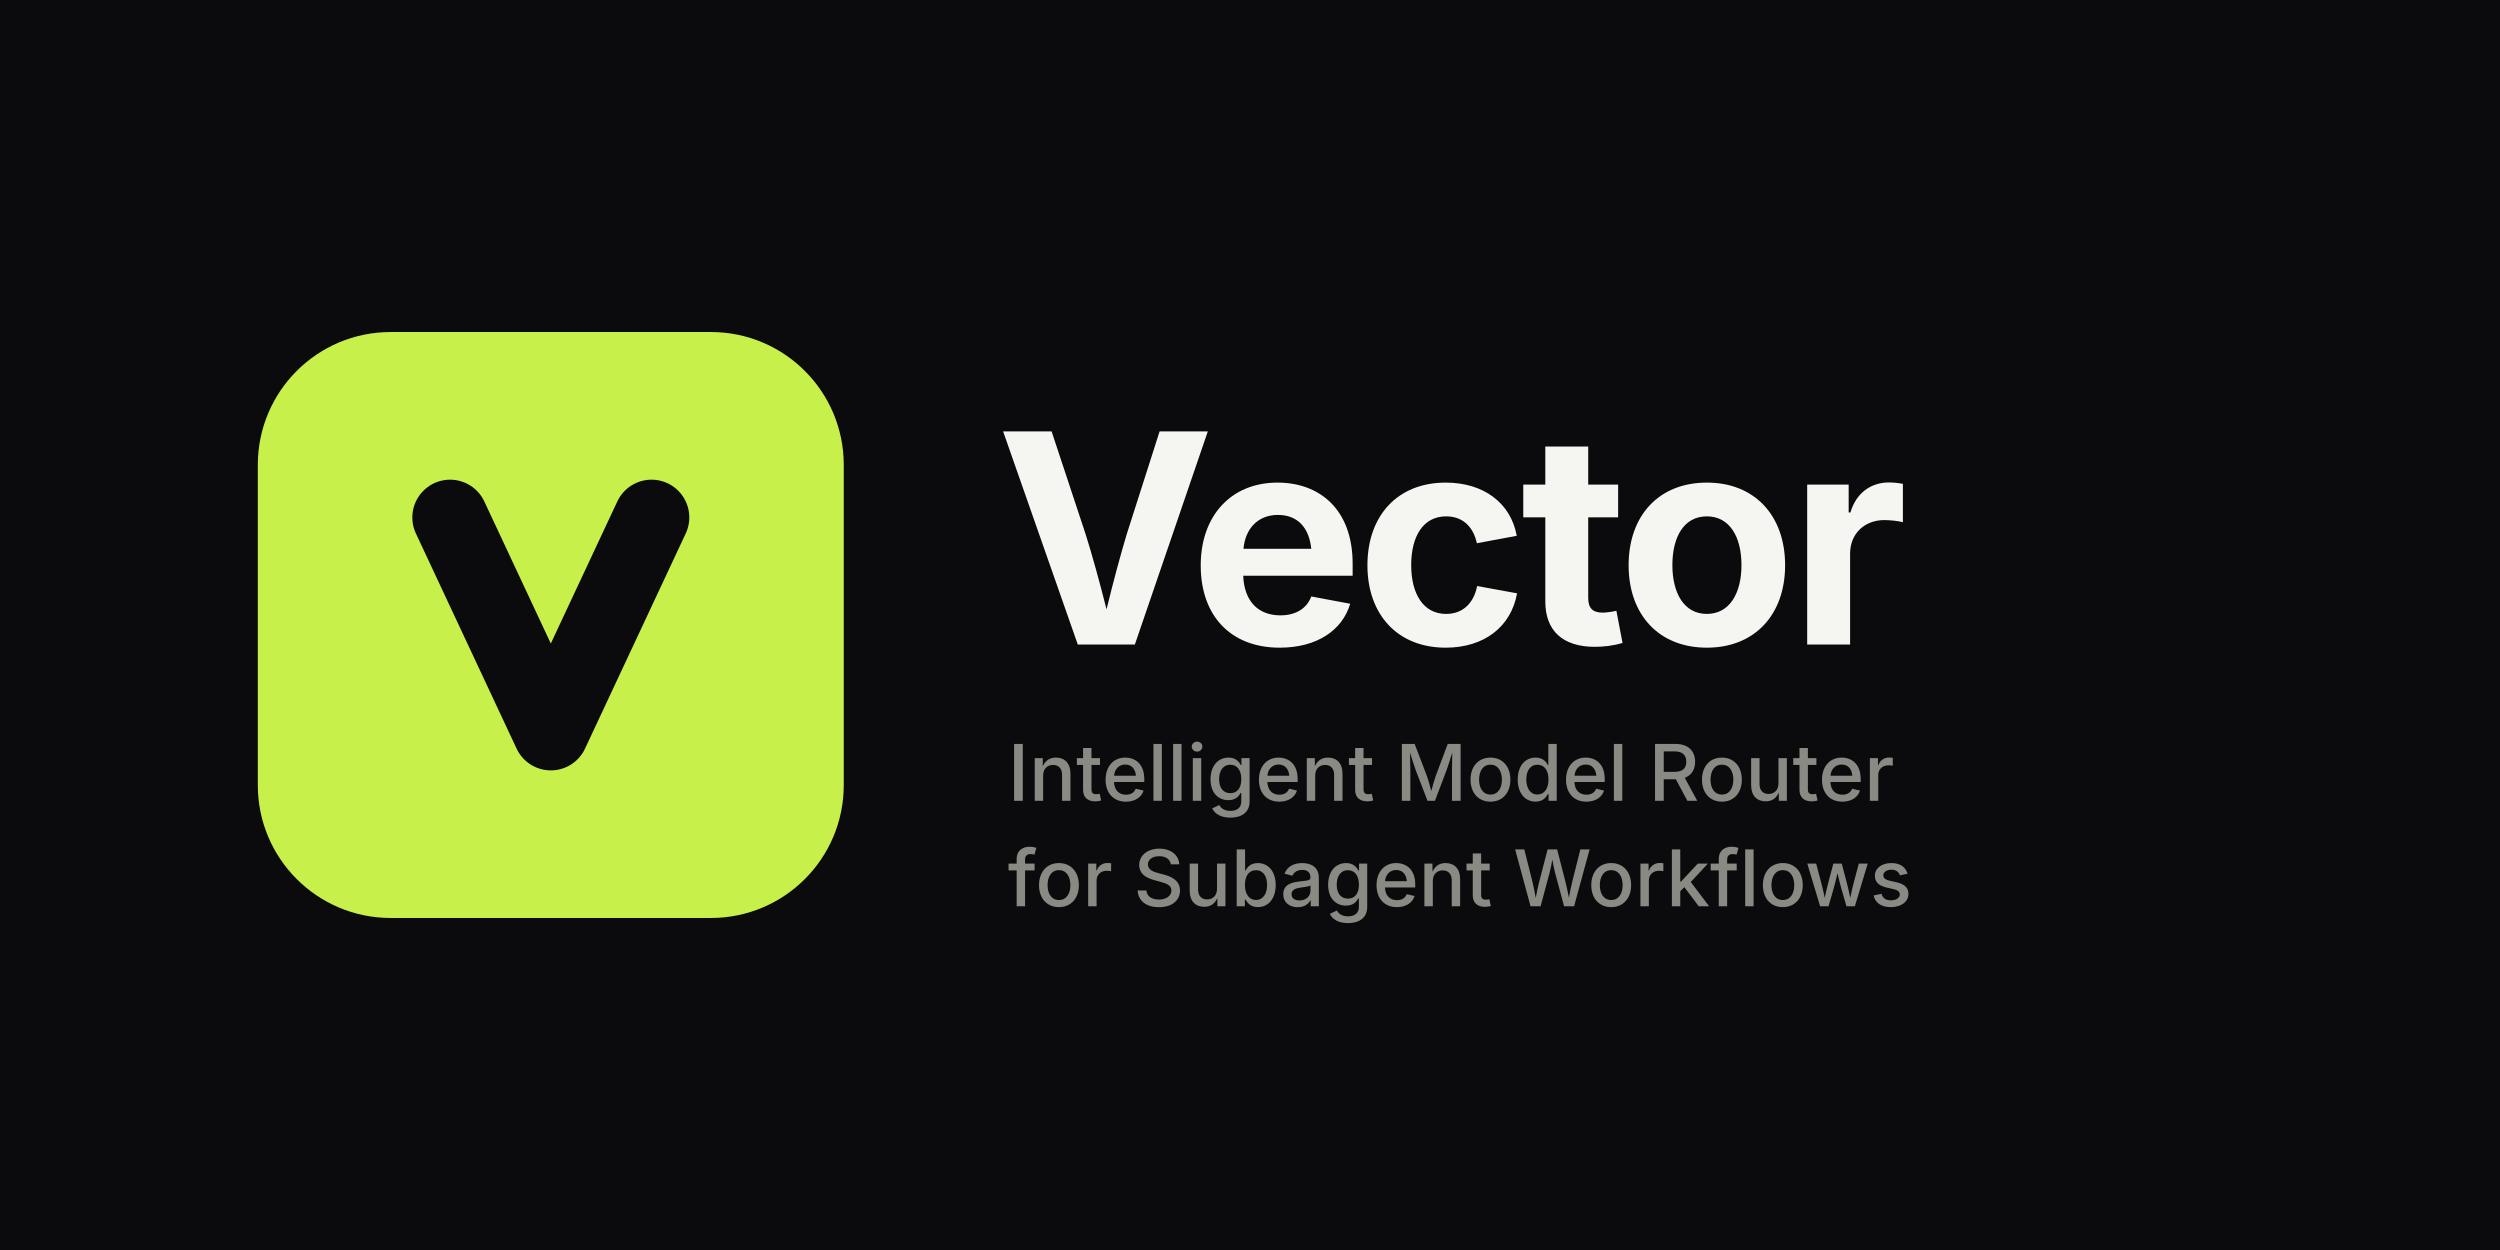
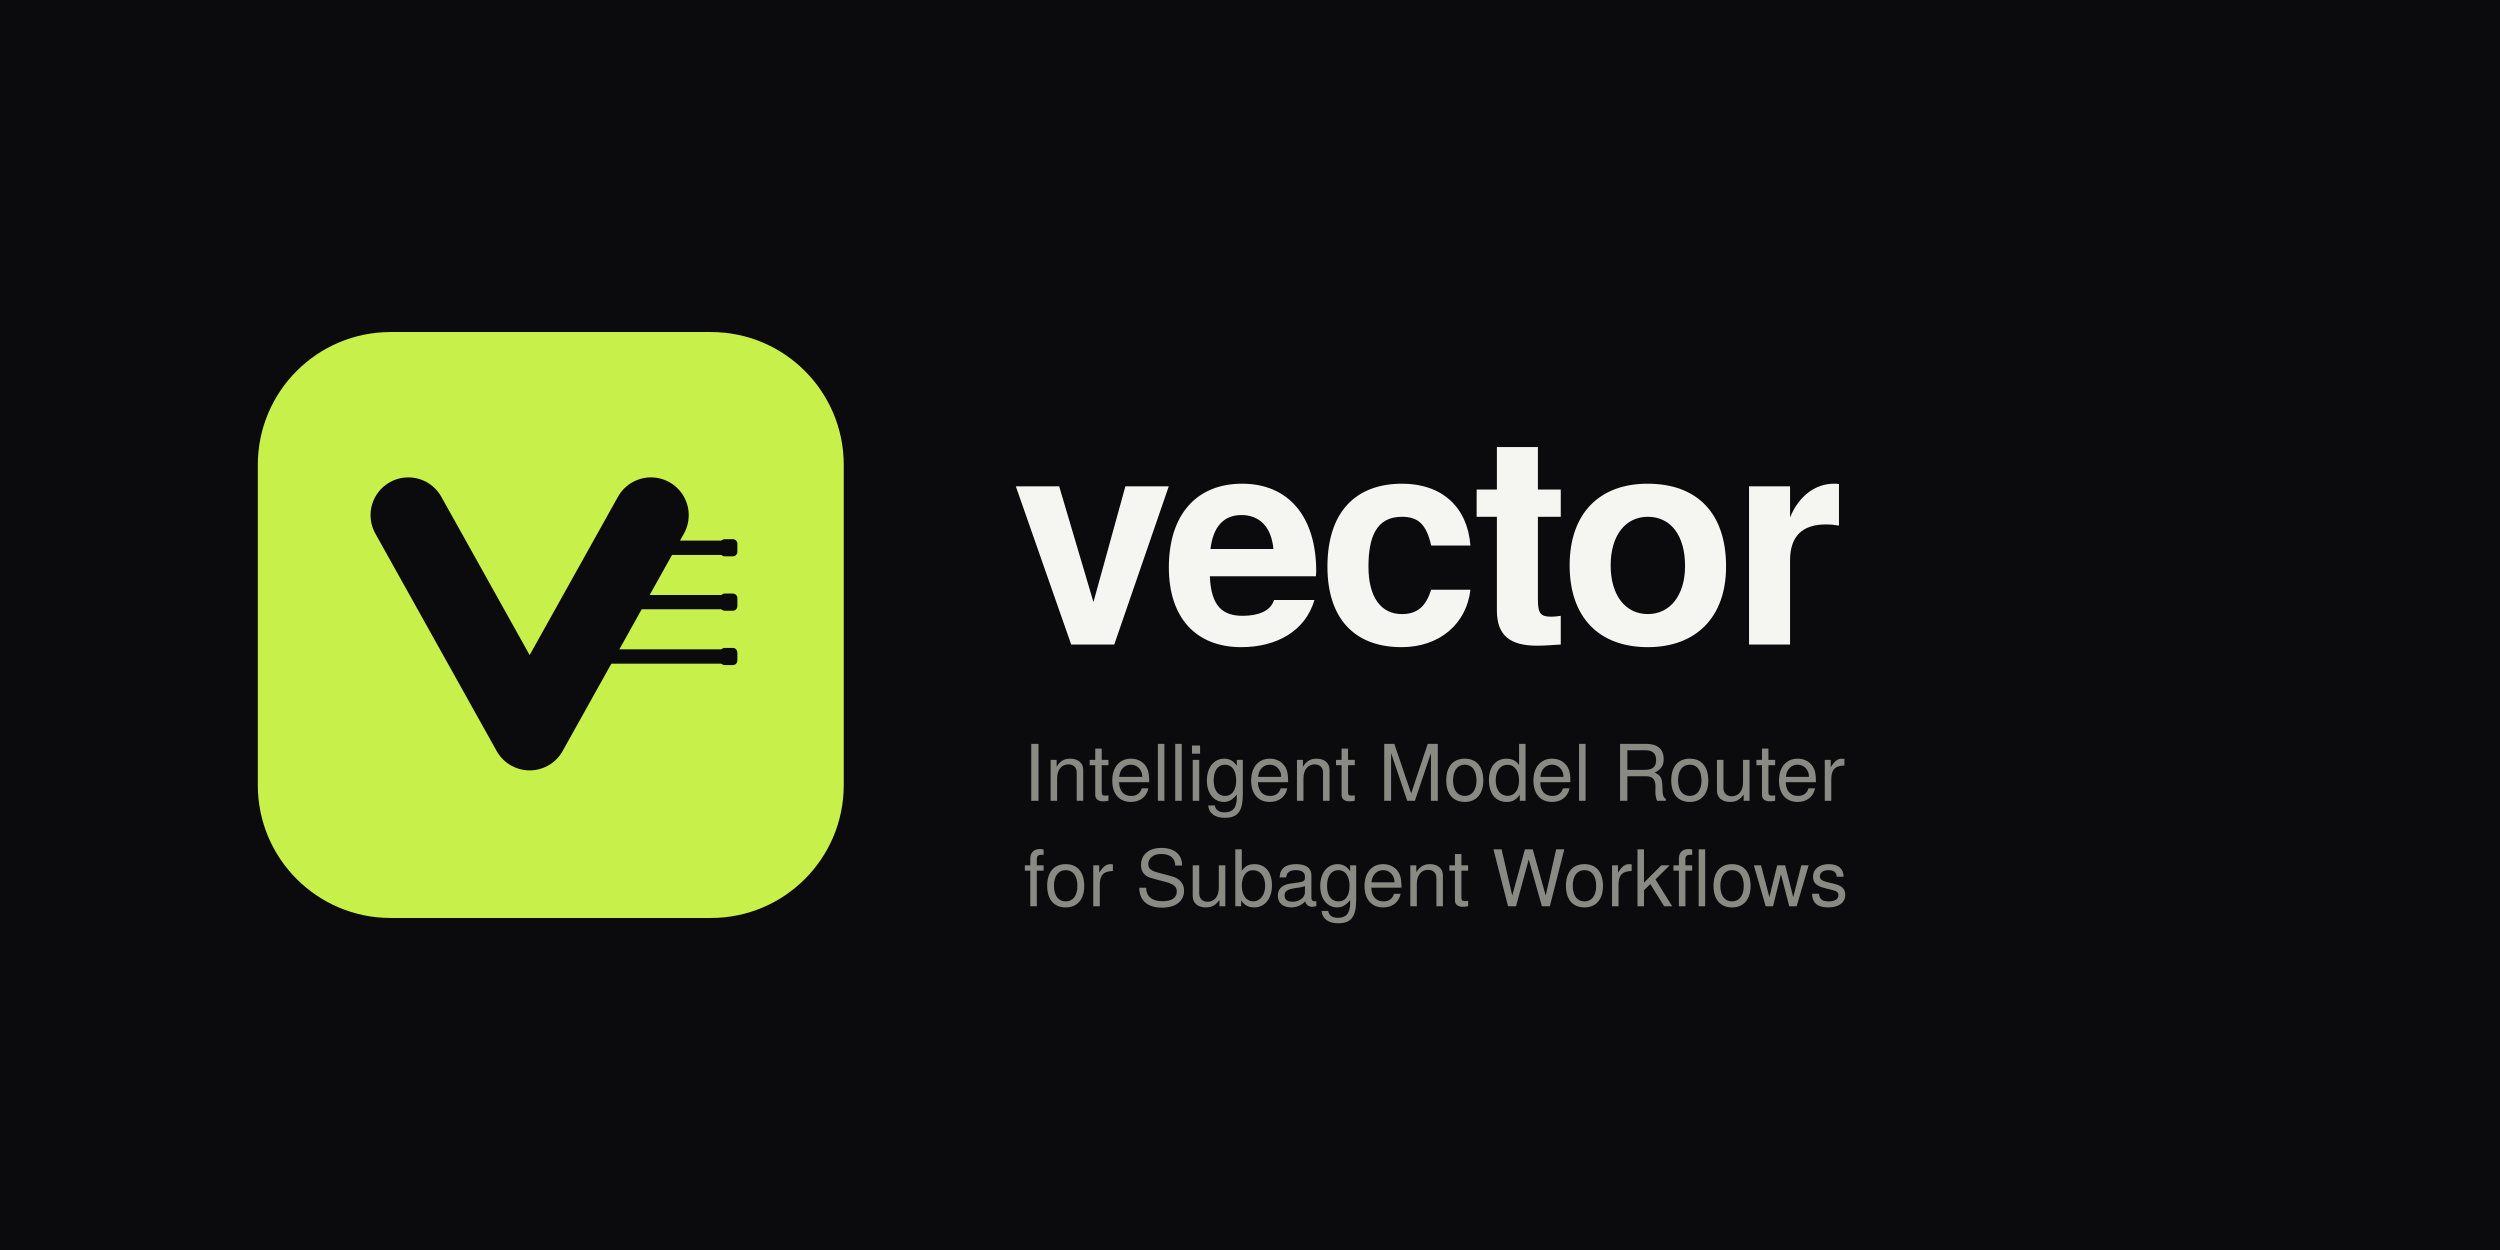
- <svg xmlns="http://www.w3.org/2000/svg" width="1280" height="640" viewBox="0 0 1280 640" role="img" aria-label="Vector — Intelligent Model Router for Subagent Workflows">
+ <svg xmlns="http://www.w3.org/2000/svg" width="1280" height="640" viewBox="0 0 1280 640" role="img" aria-label="vector — Intelligent Model Router for Subagent Workflows">
  <rect width="1280" height="640" fill="#0B0B0D" />
  <g transform="translate(132 170)">
    <rect width="300" height="300" rx="68" fill="#C7F04A" />
    <g transform="scale(0.293)">
-       <path d="M336 324 L512 700 L688 324" fill="none" stroke="#0B0B0D" stroke-width="132" stroke-linecap="round" stroke-linejoin="round" />
+       <g stroke="#0B0B0D" fill="none" stroke-linecap="round">
+         <path d="M549 567 L823 567" stroke-width="25" />
+         <path d="M602 472 L823 472" stroke-width="25" />
+         <path d="M655 377 L823 377" stroke-width="25" />
+         <path d="M263 320 L475 700 L687 320" stroke-width="132" stroke-linejoin="round" />
+       </g>
+       <g fill="#0B0B0D">
+         <rect x="808" y="552" width="30" height="30" rx="8" />
+         <rect x="808" y="457" width="30" height="30" rx="8" />
+         <rect x="808" y="362" width="30" height="30" rx="8" />
+       </g>
    </g>
  </g>
-   <text x="510" y="330" fill="#F5F5F2" font-family="'Inter','Helvetica Neue',Helvetica,Arial,sans-serif" font-size="150" font-weight="700" letter-spacing="-4">Vector</text>
-   <text x="516" y="410" fill="#8A8A85" font-family="'Inter','Helvetica Neue',Helvetica,Arial,sans-serif" font-size="40" font-weight="500">Intelligent Model Router</text>
-   <text x="516" y="464" fill="#8A8A85" font-family="'Inter','Helvetica Neue',Helvetica,Arial,sans-serif" font-size="40" font-weight="500">for Subagent Workflows</text>
+   <text x="518" y="330" fill="#F5F5F2" font-family="'Avenir Next','Avenir','Futura','Helvetica Neue',sans-serif" font-size="150" font-weight="700" letter-spacing="-4">vector</text>
+   <text x="524" y="410" fill="#8A8A85" font-family="'Avenir Next','Avenir','Futura','Helvetica Neue',sans-serif" font-size="40" font-weight="500">Intelligent Model Router</text>
+   <text x="524" y="464" fill="#8A8A85" font-family="'Avenir Next','Avenir','Futura','Helvetica Neue',sans-serif" font-size="40" font-weight="500">for Subagent Workflows</text>
</svg>
